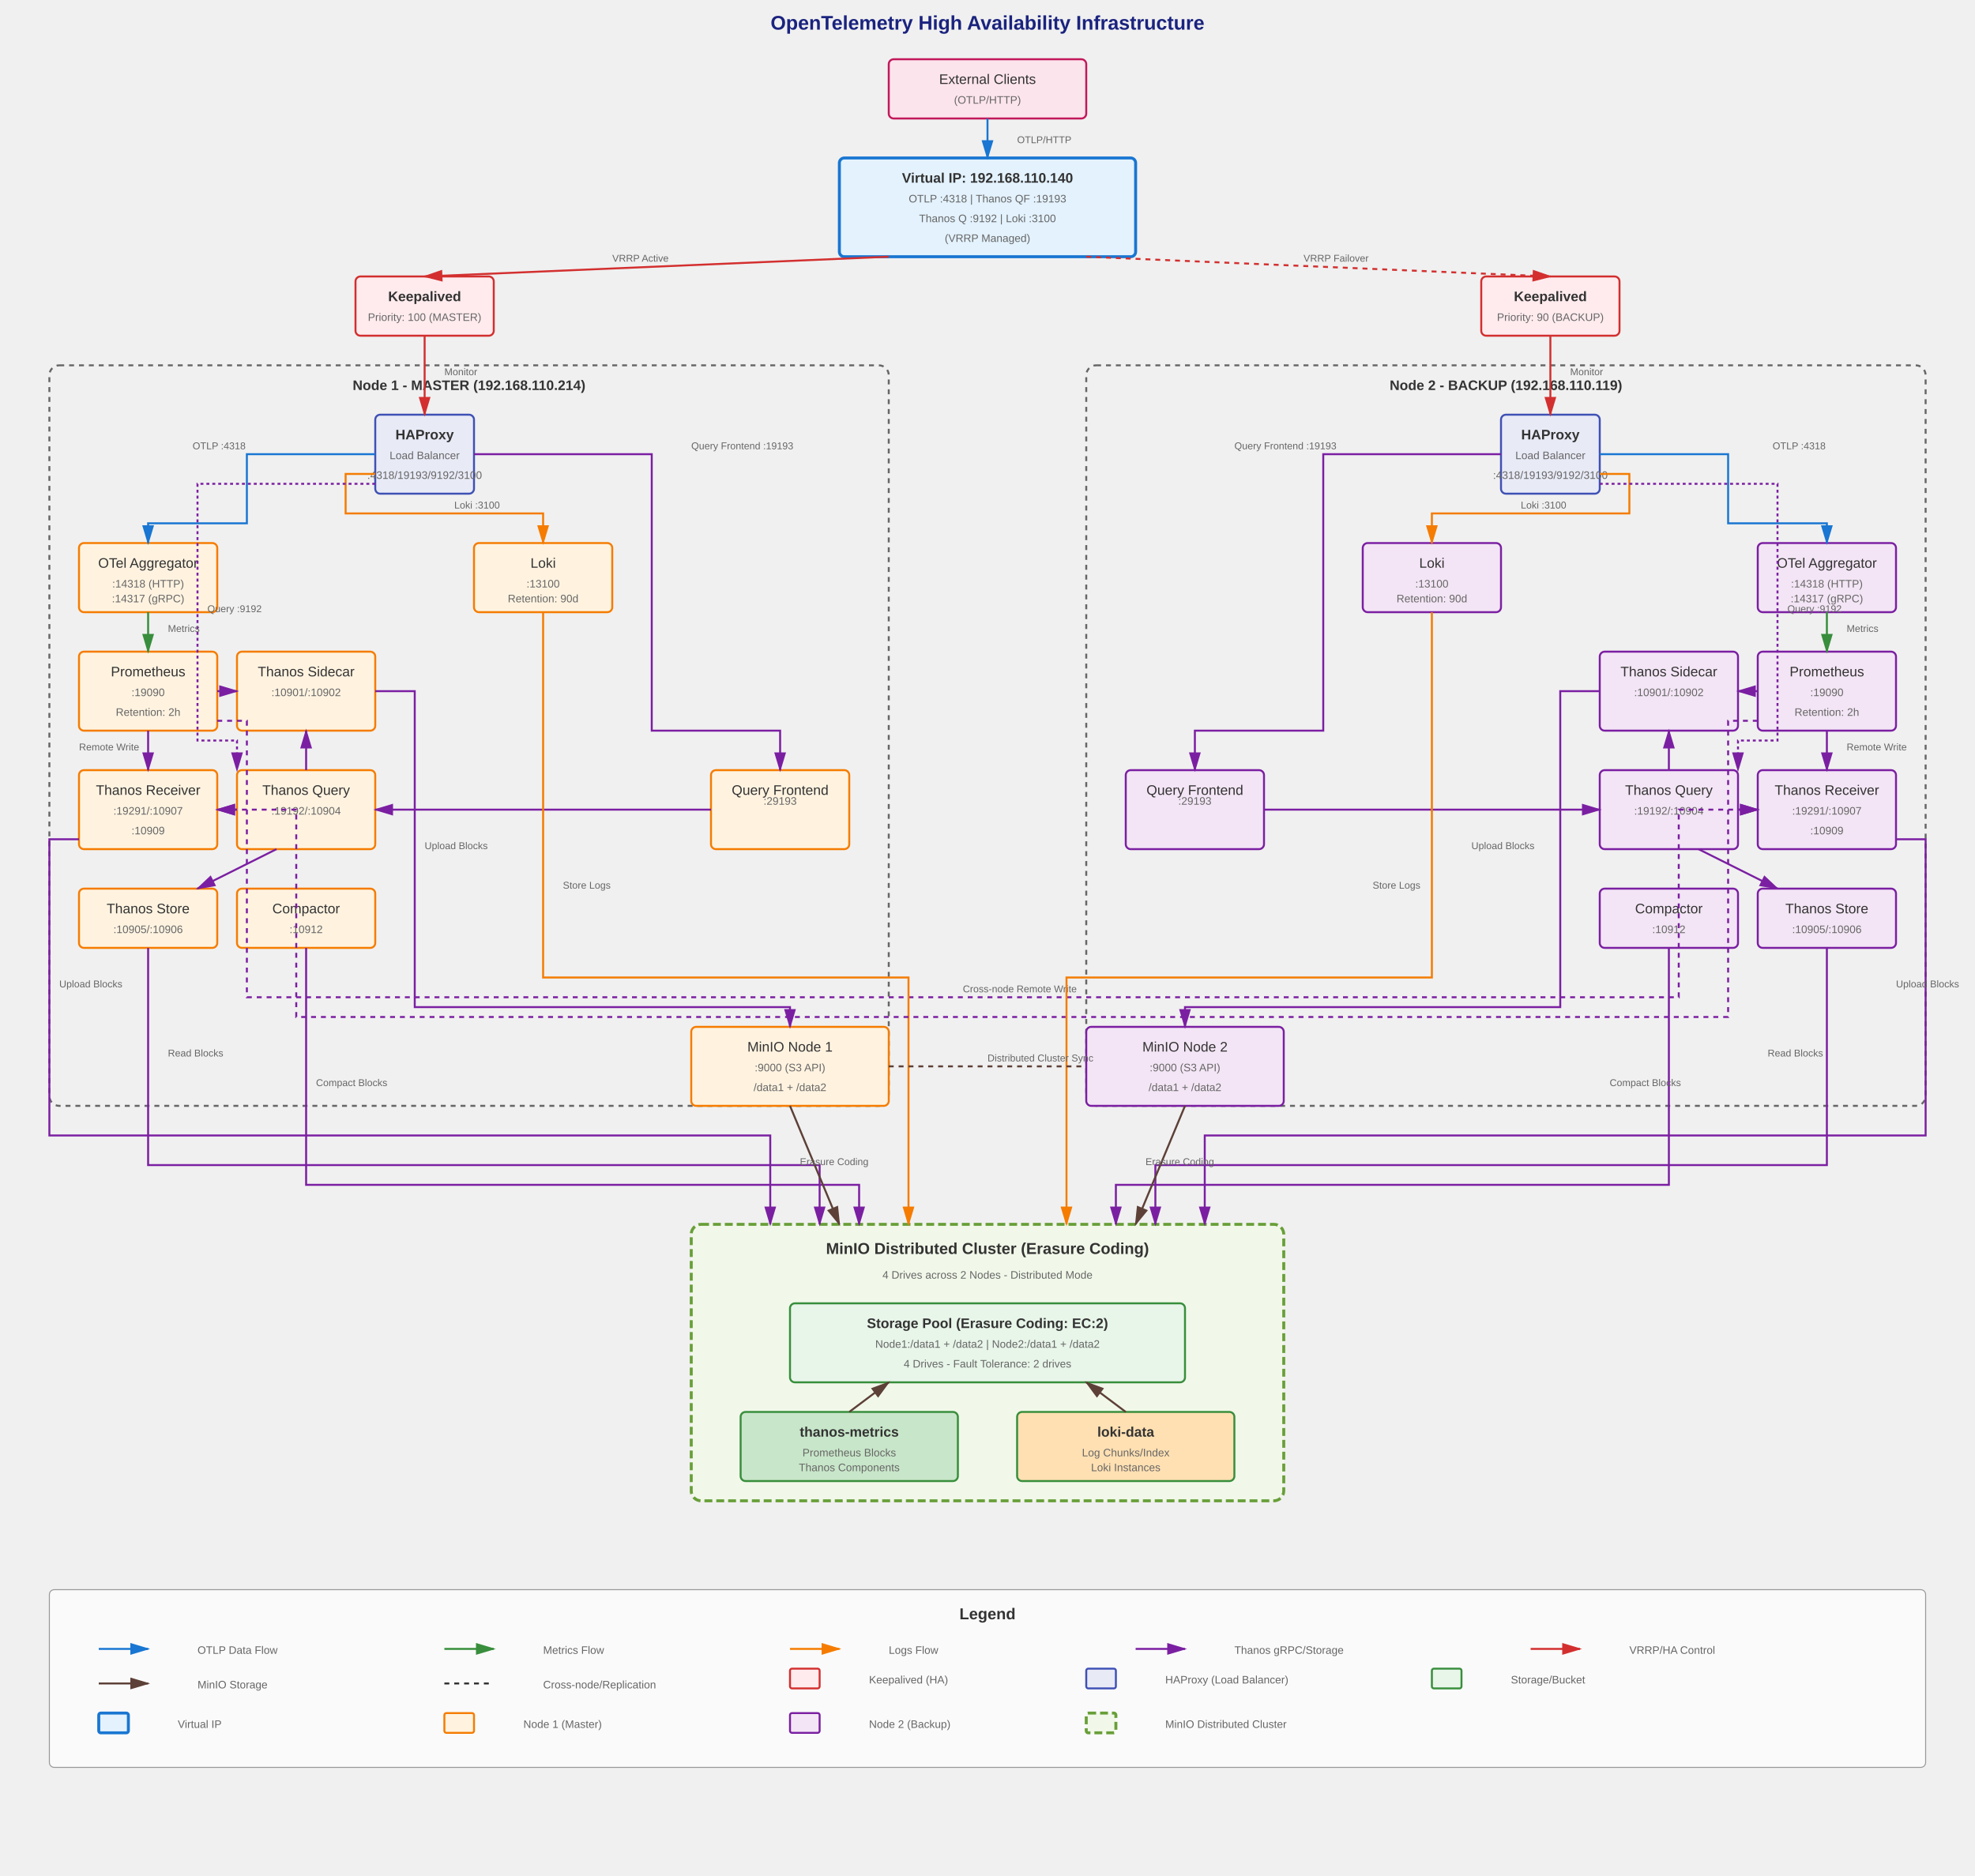
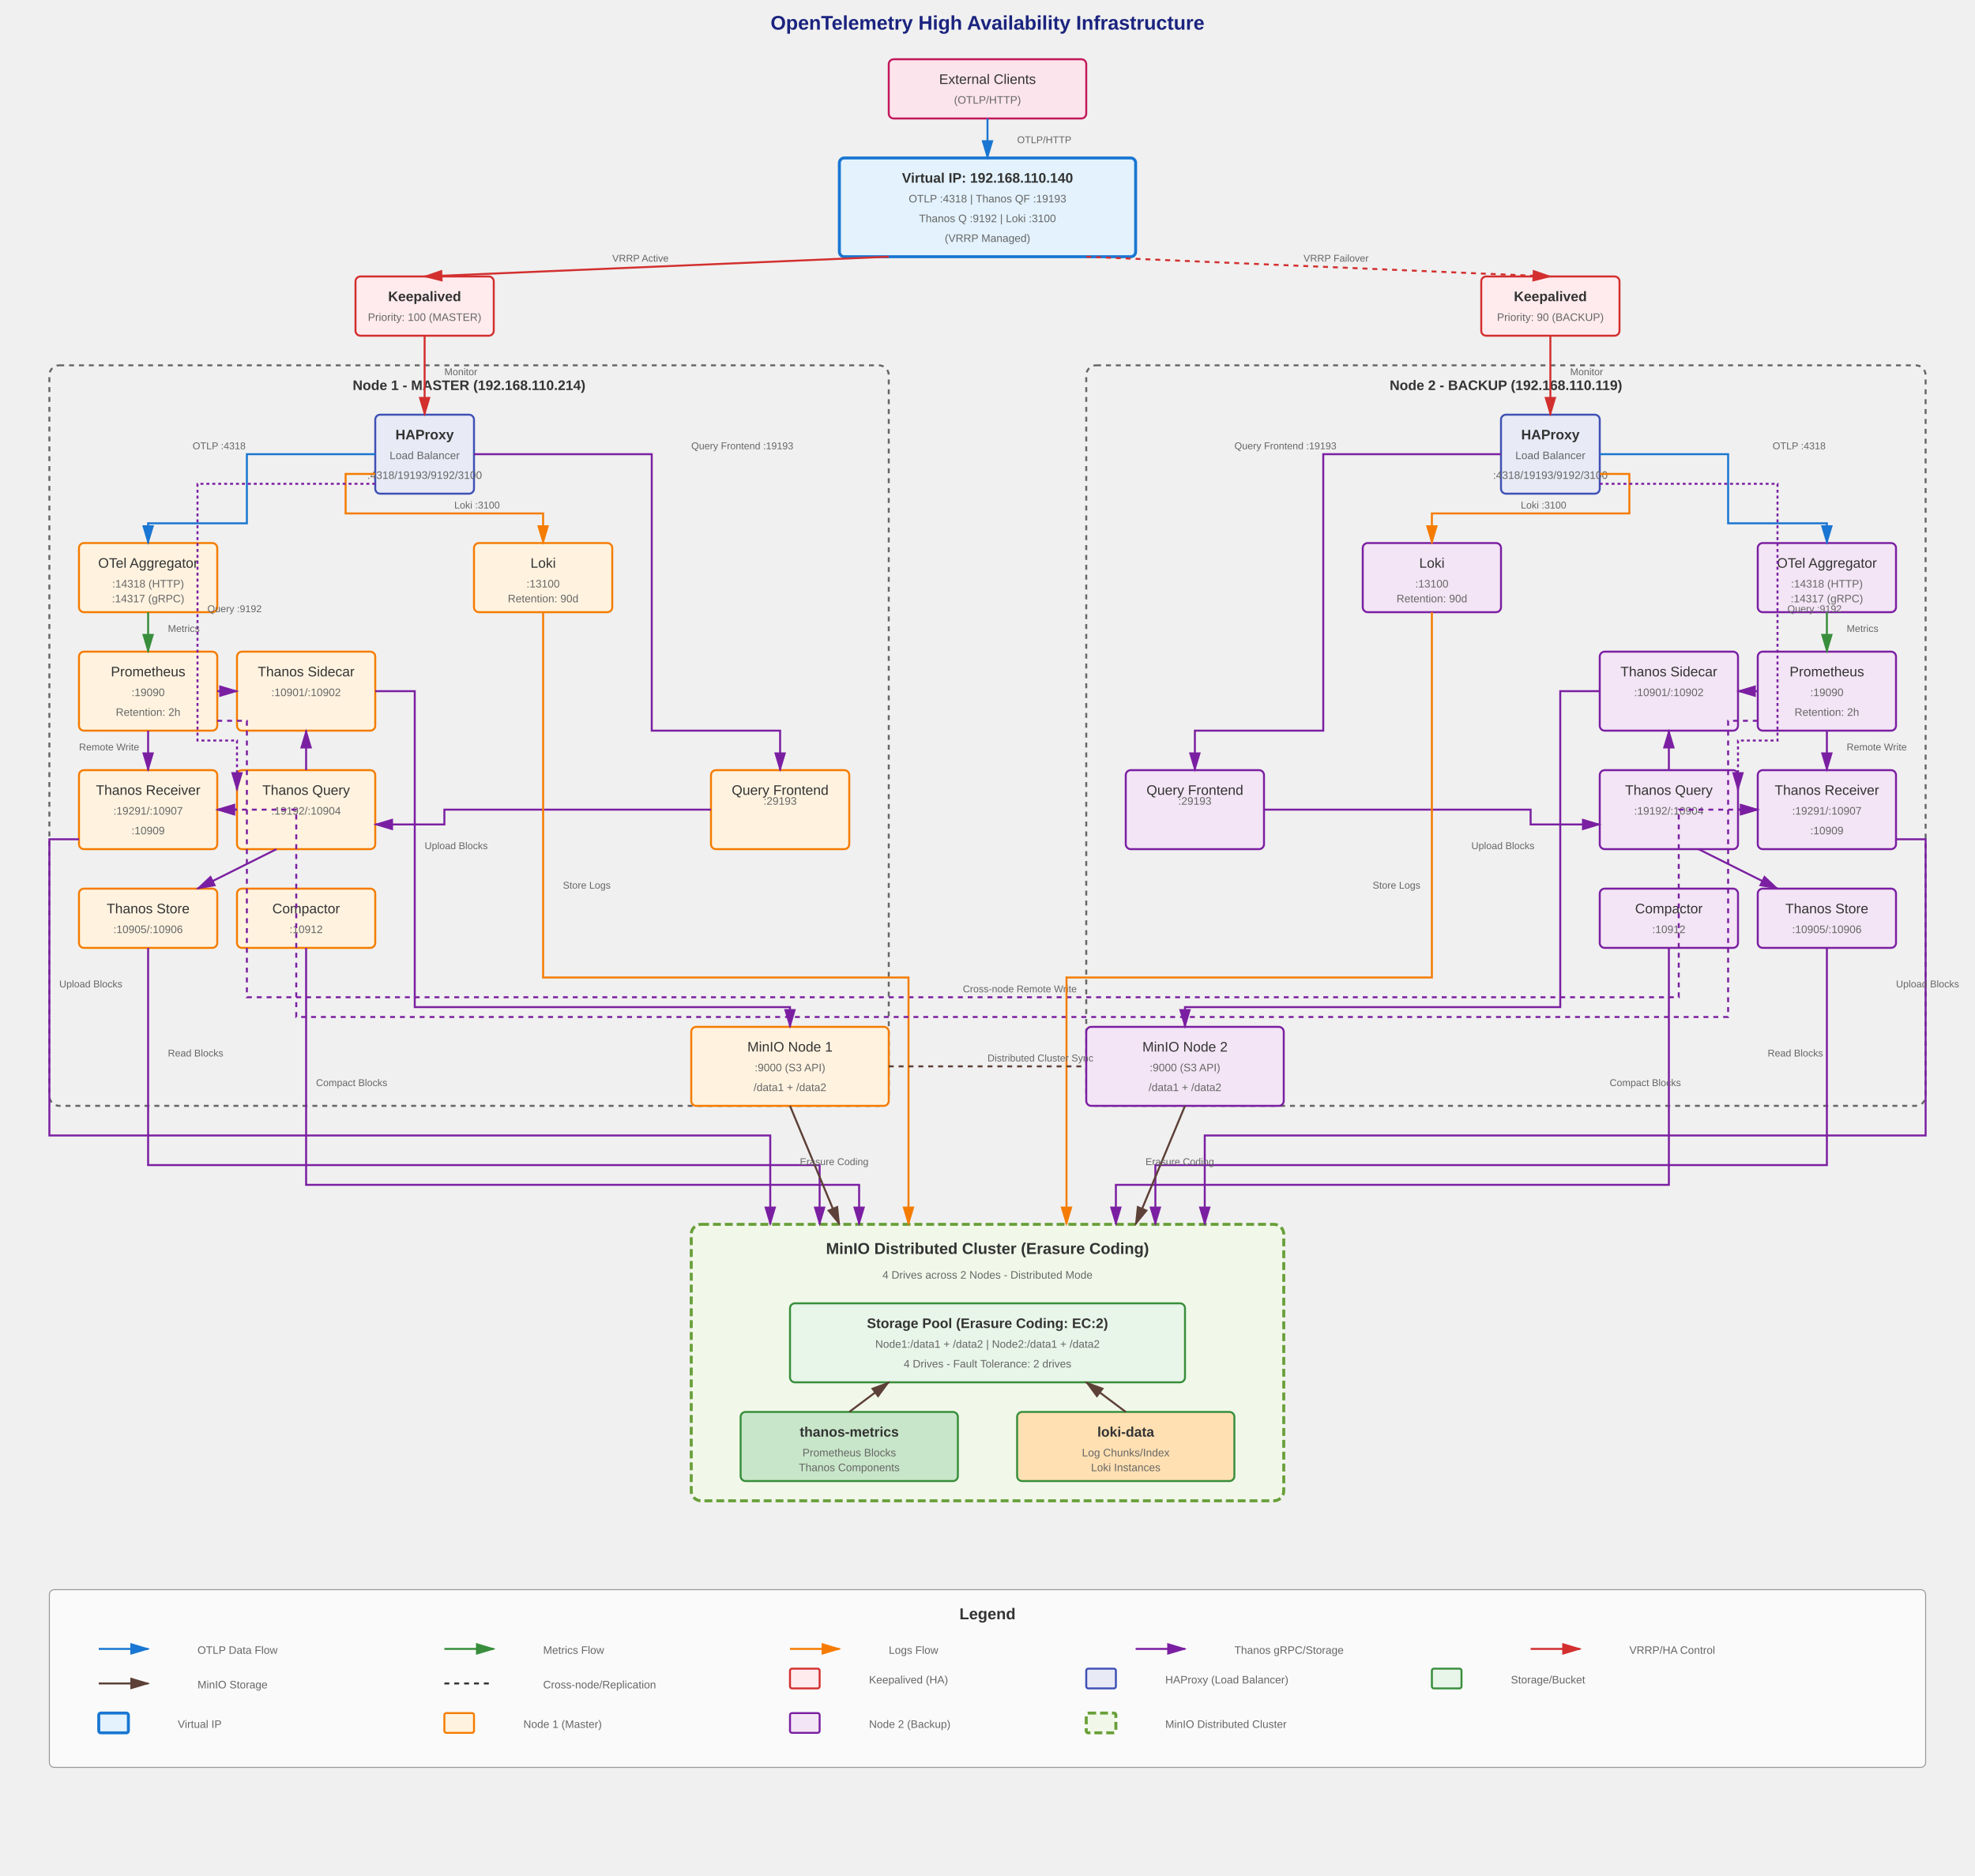
<svg xmlns="http://www.w3.org/2000/svg" viewBox="0 0 2000 1900" width="2000" height="1900">
  <defs>
    <style>
      .box { fill: #ffffff; stroke: #333; stroke-width: 2; }
      .cluster { fill: #f0f0f0; stroke: #666; stroke-width: 2; stroke-dasharray: 5,5; }
      .vip-box { fill: #e3f2fd; stroke: #1976d2; stroke-width: 3; }
      .master-box { fill: #fff3e0; stroke: #f57c00; stroke-width: 2; }
      .backup-box { fill: #f3e5f5; stroke: #7b1fa2; stroke-width: 2; }
      .storage-box { fill: #e8f5e9; stroke: #388e3c; stroke-width: 2; }
      .client-box { fill: #fce4ec; stroke: #c2185b; stroke-width: 2; }
      .keepalived-box { fill: #ffebee; stroke: #d32f2f; stroke-width: 2; }
      .haproxy-box { fill: #e8eaf6; stroke: #3f51b5; stroke-width: 2; }
      .minio-cluster { fill: #f1f8e9; stroke: #689f38; stroke-width: 3; stroke-dasharray: 8,4; }
      .text { font-family: Arial, sans-serif; font-size: 14px; fill: #333; text-anchor: middle; }
      .text-small { font-family: Arial, sans-serif; font-size: 11px; fill: #666; text-anchor: middle; }
      .title { font-family: Arial, sans-serif; font-size: 20px; font-weight: bold; fill: #1a237e; text-anchor: middle; }
      .label { font-family: Arial, sans-serif; font-size: 10px; fill: #666; }
      .line { stroke: #333; stroke-width: 2; fill: none; }
      .line-blue { stroke: #1976d2; stroke-width: 2; fill: none; }
      .line-orange { stroke: #f57c00; stroke-width: 2; fill: none; }
      .line-green { stroke: #388e3c; stroke-width: 2; fill: none; }
      .line-purple { stroke: #7b1fa2; stroke-width: 2; fill: none; }
      .line-brown { stroke: #5d4037; stroke-width: 2; fill: none; }
      .line-red { stroke: #d32f2f; stroke-width: 2; fill: none; }
      .arrow { stroke: #333; stroke-width: 2; fill: #333; }
    </style>
    <marker id="arrowhead" markerWidth="10" markerHeight="10" refX="9" refY="3" orient="auto">
      <polygon points="0 0, 10 3, 0 6" fill="#333" />
    </marker>
    <marker id="arrowhead-blue" markerWidth="10" markerHeight="10" refX="9" refY="3" orient="auto">
      <polygon points="0 0, 10 3, 0 6" fill="#1976d2" />
    </marker>
    <marker id="arrowhead-orange" markerWidth="10" markerHeight="10" refX="9" refY="3" orient="auto">
      <polygon points="0 0, 10 3, 0 6" fill="#f57c00" />
    </marker>
    <marker id="arrowhead-green" markerWidth="10" markerHeight="10" refX="9" refY="3" orient="auto">
      <polygon points="0 0, 10 3, 0 6" fill="#388e3c" />
    </marker>
    <marker id="arrowhead-purple" markerWidth="10" markerHeight="10" refX="9" refY="3" orient="auto">
      <polygon points="0 0, 10 3, 0 6" fill="#7b1fa2" />
    </marker>
    <marker id="arrowhead-red" markerWidth="10" markerHeight="10" refX="9" refY="3" orient="auto">
      <polygon points="0 0, 10 3, 0 6" fill="#d32f2f" />
    </marker>
    <marker id="arrowhead-brown" markerWidth="10" markerHeight="10" refX="9" refY="3" orient="auto">
      <polygon points="0 0, 10 3, 0 6" fill="#5d4037" />
    </marker>
  </defs>
  <text x="1000" y="30" class="title">OpenTelemetry High Availability Infrastructure</text>
  <rect x="900" y="60" width="200" height="60" class="client-box" rx="5" />
  <text x="1000" y="85" class="text">External Clients</text>
  <text x="1000" y="105" class="text-small">(OTLP/HTTP)</text>
  <rect x="850" y="160" width="300" height="100" class="vip-box" rx="5" />
  <text x="1000" y="185" class="text" style="font-weight: bold;">Virtual IP: 192.168.110.140</text>
  <text x="1000" y="205" class="text-small">OTLP :4318 | Thanos QF :19193</text>
  <text x="1000" y="225" class="text-small">Thanos Q :9192 | Loki :3100</text>
  <text x="1000" y="245" class="text-small">(VRRP Managed)</text>
  <rect x="360" y="280" width="140" height="60" class="keepalived-box" rx="5" />
  <text x="430" y="305" class="text" style="font-weight: bold;">Keepalived</text>
  <text x="430" y="325" class="text-small">Priority: 100 (MASTER)</text>
  <rect x="1500" y="280" width="140" height="60" class="keepalived-box" rx="5" />
  <text x="1570" y="305" class="text" style="font-weight: bold;">Keepalived</text>
  <text x="1570" y="325" class="text-small">Priority: 90 (BACKUP)</text>
  <rect x="50" y="370" width="850" height="750" class="cluster" rx="10" />
  <text x="475" y="395" class="text" style="font-weight: bold;">Node 1 - MASTER (192.168.110.214)</text>
  <rect x="380" y="420" width="100" height="80" class="haproxy-box" rx="5" />
  <text x="430" y="445" class="text" style="font-weight: bold;">HAProxy</text>
  <text x="430" y="465" class="text-small">Load Balancer</text>
  <text x="430" y="485" class="text-small">:4318/19193/9192/3100</text>
  <rect x="80" y="550" width="140" height="70" class="master-box" rx="5" />
  <text x="150" y="575" class="text">OTel Aggregator</text>
  <text x="150" y="595" class="text-small">:14318 (HTTP)</text>
  <text x="150" y="610" class="text-small">:14317 (gRPC)</text>
  <rect x="80" y="660" width="140" height="80" class="master-box" rx="5" />
  <text x="150" y="685" class="text">Prometheus</text>
  <text x="150" y="705" class="text-small">:19090</text>
  <text x="150" y="725" class="text-small">Retention: 2h</text>
  <rect x="240" y="660" width="140" height="80" class="master-box" rx="5" />
  <text x="310" y="685" class="text">Thanos Sidecar</text>
  <text x="310" y="705" class="text-small">:10901/:10902</text>
  <rect x="80" y="780" width="140" height="80" class="master-box" rx="5" />
  <text x="150" y="805" class="text">Thanos Receiver</text>
  <text x="150" y="825" class="text-small">:19291/:10907</text>
  <text x="150" y="845" class="text-small">:10909</text>
  <rect x="240" y="780" width="140" height="80" class="master-box" rx="5" />
  <text x="310" y="805" class="text">Thanos Query</text>
  <text x="310" y="825" class="text-small">:19192/:10904</text>
  <rect x="720" y="780" width="140" height="80" class="master-box" rx="5" />
  <text x="790" y="805" class="text">Query Frontend</text>
  <text x="790" y="815" class="text-small">:29193</text>
  <rect x="80" y="900" width="140" height="60" class="master-box" rx="5" />
  <text x="150" y="925" class="text">Thanos Store</text>
  <text x="150" y="945" class="text-small">:10905/:10906</text>
  <rect x="240" y="900" width="140" height="60" class="master-box" rx="5" />
  <text x="310" y="925" class="text">Compactor</text>
  <text x="310" y="945" class="text-small">:10912</text>
  <rect x="480" y="550" width="140" height="70" class="master-box" rx="5" />
  <text x="550" y="575" class="text">Loki</text>
  <text x="550" y="595" class="text-small">:13100</text>
  <text x="550" y="610" class="text-small">Retention: 90d</text>
  <rect x="700" y="1040" width="200" height="80" class="master-box" rx="5" />
  <text x="800" y="1065" class="text">MinIO Node 1</text>
  <text x="800" y="1085" class="text-small">:9000 (S3 API)</text>
  <text x="800" y="1105" class="text-small">/data1 + /data2</text>
  <rect x="1100" y="370" width="850" height="750" class="cluster" rx="10" />
  <text x="1525" y="395" class="text" style="font-weight: bold;">Node 2 - BACKUP (192.168.110.119)</text>
  <rect x="1520" y="420" width="100" height="80" class="haproxy-box" rx="5" />
  <text x="1570" y="445" class="text" style="font-weight: bold;">HAProxy</text>
  <text x="1570" y="465" class="text-small">Load Balancer</text>
  <text x="1570" y="485" class="text-small">:4318/19193/9192/3100</text>
  <rect x="1780" y="550" width="140" height="70" class="backup-box" rx="5" />
  <text x="1850" y="575" class="text">OTel Aggregator</text>
  <text x="1850" y="595" class="text-small">:14318 (HTTP)</text>
  <text x="1850" y="610" class="text-small">:14317 (gRPC)</text>
  <rect x="1780" y="660" width="140" height="80" class="backup-box" rx="5" />
  <text x="1850" y="685" class="text">Prometheus</text>
  <text x="1850" y="705" class="text-small">:19090</text>
  <text x="1850" y="725" class="text-small">Retention: 2h</text>
  <rect x="1620" y="660" width="140" height="80" class="backup-box" rx="5" />
  <text x="1690" y="685" class="text">Thanos Sidecar</text>
  <text x="1690" y="705" class="text-small">:10901/:10902</text>
  <rect x="1780" y="780" width="140" height="80" class="backup-box" rx="5" />
  <text x="1850" y="805" class="text">Thanos Receiver</text>
  <text x="1850" y="825" class="text-small">:19291/:10907</text>
  <text x="1850" y="845" class="text-small">:10909</text>
  <rect x="1620" y="780" width="140" height="80" class="backup-box" rx="5" />
  <text x="1690" y="805" class="text">Thanos Query</text>
  <text x="1690" y="825" class="text-small">:19192/:10904</text>
  <rect x="1140" y="780" width="140" height="80" class="backup-box" rx="5" />
  <text x="1210" y="805" class="text">Query Frontend</text>
  <text x="1210" y="815" class="text-small">:29193</text>
  <rect x="1780" y="900" width="140" height="60" class="backup-box" rx="5" />
  <text x="1850" y="925" class="text">Thanos Store</text>
  <text x="1850" y="945" class="text-small">:10905/:10906</text>
  <rect x="1620" y="900" width="140" height="60" class="backup-box" rx="5" />
  <text x="1690" y="925" class="text">Compactor</text>
  <text x="1690" y="945" class="text-small">:10912</text>
  <rect x="1380" y="550" width="140" height="70" class="backup-box" rx="5" />
  <text x="1450" y="575" class="text">Loki</text>
  <text x="1450" y="595" class="text-small">:13100</text>
  <text x="1450" y="610" class="text-small">Retention: 90d</text>
  <rect x="1100" y="1040" width="200" height="80" class="backup-box" rx="5" />
  <text x="1200" y="1065" class="text">MinIO Node 2</text>
  <text x="1200" y="1085" class="text-small">:9000 (S3 API)</text>
  <text x="1200" y="1105" class="text-small">/data1 + /data2</text>
  <rect x="700" y="1240" width="600" height="280" class="minio-cluster" rx="10" />
  <text x="1000" y="1270" class="text" style="font-weight: bold; font-size: 16px;">MinIO Distributed Cluster (Erasure Coding)</text>
  <text x="1000" y="1295" class="text-small">4 Drives across 2 Nodes - Distributed Mode</text>
  <rect x="800" y="1320" width="400" height="80" class="storage-box" rx="5" />
  <text x="1000" y="1345" class="text" style="font-weight: bold;">Storage Pool (Erasure Coding: EC:2)</text>
  <text x="1000" y="1365" class="text-small">Node1:/data1 + /data2 | Node2:/data1 + /data2</text>
  <text x="1000" y="1385" class="text-small">4 Drives - Fault Tolerance: 2 drives</text>
  <rect x="750" y="1430" width="220" height="70" class="storage-box" rx="5" style="fill: #c8e6c9;" />
  <text x="860" y="1455" class="text" style="font-weight: bold;">thanos-metrics</text>
  <text x="860" y="1475" class="text-small">Prometheus Blocks</text>
  <text x="860" y="1490" class="text-small">Thanos Components</text>
  <rect x="1030" y="1430" width="220" height="70" class="storage-box" rx="5" style="fill: #ffe0b2;" />
  <text x="1140" y="1455" class="text" style="font-weight: bold;">loki-data</text>
  <text x="1140" y="1475" class="text-small">Log Chunks/Index</text>
  <text x="1140" y="1490" class="text-small">Loki Instances</text>
  <path d="M 1000,120 L 1000,160" class="line-blue" marker-end="url(#arrowhead-blue)" />
  <text x="1030" y="145" class="label" fill="#1976d2">OTLP/HTTP</text>
  <path d="M 900,260 L 430,280" class="line-red" marker-end="url(#arrowhead-red)" />
  <text x="620" y="265" class="label" fill="#d32f2f">VRRP Active</text>
  <path d="M 1100,260 L 1570,280" class="line-red" style="stroke-dasharray: 5,5" marker-end="url(#arrowhead-red)" />
  <text x="1320" y="265" class="label" fill="#d32f2f">VRRP Failover</text>
  <path d="M 430,340 L 430,420" class="line-red" marker-end="url(#arrowhead-red)" />
  <text x="450" y="380" class="label" fill="#d32f2f">Monitor</text>
  <path d="M 380,460 L 250,460 L 250,530 L 150,530 L 150,550" class="line-blue" marker-end="url(#arrowhead-blue)" />
  <text x="195" y="455" class="label" fill="#1976d2">OTLP :4318</text>
  <path d="M 380,480 L 350,480 L 350,520 L 550,520 L 550,550" class="line-orange" marker-end="url(#arrowhead-orange)" />
  <text x="460" y="515" class="label" fill="#f57c00">Loki :3100</text>
  <path d="M 480,460 L 660,460 L 660,740 L 790,740 L 790,780" class="line-purple" marker-end="url(#arrowhead-purple)" />
  <text x="700" y="455" class="label" fill="#7b1fa2">Query Frontend :19193</text>
-   <path d="M 380,490 L 200,490 L 200,750 L 240,750 L 240,780" class="line-purple" style="stroke-dasharray: 3,3" marker-end="url(#arrowhead-purple)" />
+   <path d="M 380,490 L 200,490 L 200,750 L 240,750 L 240,800" class="line-purple" style="stroke-dasharray: 3,3" marker-end="url(#arrowhead-purple)" />
  <text x="210" y="620" class="label" fill="#7b1fa2">Query :9192</text>
  <path d="M 150,620 L 150,660" class="line-green" marker-end="url(#arrowhead-green)" />
  <text x="170" y="640" class="label" fill="#388e3c">Metrics</text>
  <path d="M 220,700 L 240,700" class="line-purple" marker-end="url(#arrowhead-purple)" />
  <path d="M 150,740 L 150,780" class="line-purple" marker-end="url(#arrowhead-purple)" />
  <text x="80" y="760" class="label" fill="#7b1fa2">Remote Write</text>
  <path d="M 220,730 L 250,730 L 250,1010 L 1700,1010 L 1700,820 L 1780,820" class="line-purple" style="stroke-dasharray: 5,5" marker-end="url(#arrowhead-purple)" />
  <text x="975" y="1005" class="label" fill="#7b1fa2">Cross-node Remote Write</text>
-   <path d="M 720,820 L 380,820" class="line-purple" marker-end="url(#arrowhead-purple)" />
+   <path d="M 720,820 L 450,820 L 450,835 L 380,835" class="line-purple" marker-end="url(#arrowhead-purple)" />
  <path d="M 310,780 L 310,740" class="line-purple" marker-end="url(#arrowhead-purple)" />
  <path d="M 240,820 L 220,820" class="line-purple" marker-end="url(#arrowhead-purple)" />
  <path d="M 280,860 L 200,900" class="line-purple" marker-end="url(#arrowhead-purple)" />
  <path d="M 380,700 L 420,700 L 420,1020 L 800,1020 L 800,1040" class="line-purple" marker-end="url(#arrowhead-purple)" />
  <text x="430" y="860" class="label" fill="#7b1fa2">Upload Blocks</text>
  <path d="M 150,960 L 150,1180 L 830,1180 L 830,1240" class="line-purple" marker-end="url(#arrowhead-purple)" />
  <text x="170" y="1070" class="label" fill="#7b1fa2">Read Blocks</text>
  <path d="M 80,850 L 50,850 L 50,1150 L 780,1150 L 780,1240" class="line-purple" marker-end="url(#arrowhead-purple)" />
  <text x="60" y="1000" class="label" fill="#7b1fa2">Upload Blocks</text>
  <path d="M 310,960 L 310,1200 L 870,1200 L 870,1240" class="line-purple" marker-end="url(#arrowhead-purple)" />
  <text x="320" y="1100" class="label" fill="#7b1fa2">Compact Blocks</text>
  <path d="M 550,620 L 550,990 L 920,990 L 920,1240" class="line-orange" marker-end="url(#arrowhead-orange)" />
  <text x="570" y="900" class="label" fill="#f57c00">Store Logs</text>
  <path d="M 800,1120 L 850,1240" class="line-brown" marker-end="url(#arrowhead-brown)" />
  <text x="810" y="1180" class="label" fill="#5d4037">Erasure Coding</text>
  <path d="M 1570,340 L 1570,420" class="line-red" marker-end="url(#arrowhead-red)" />
  <text x="1590" y="380" class="label" fill="#d32f2f">Monitor</text>
  <path d="M 1620,460 L 1750,460 L 1750,530 L 1850,530 L 1850,550" class="line-blue" marker-end="url(#arrowhead-blue)" />
  <text x="1795" y="455" class="label" fill="#1976d2">OTLP :4318</text>
  <path d="M 1620,480 L 1650,480 L 1650,520 L 1450,520 L 1450,550" class="line-orange" marker-end="url(#arrowhead-orange)" />
  <text x="1540" y="515" class="label" fill="#f57c00">Loki :3100</text>
  <path d="M 1520,460 L 1340,460 L 1340,740 L 1210,740 L 1210,780" class="line-purple" marker-end="url(#arrowhead-purple)" />
  <text x="1250" y="455" class="label" fill="#7b1fa2">Query Frontend :19193</text>
-   <path d="M 1620,490 L 1800,490 L 1800,750 L 1760,750 L 1760,780" class="line-purple" style="stroke-dasharray: 3,3" marker-end="url(#arrowhead-purple)" />
+   <path d="M 1620,490 L 1800,490 L 1800,750 L 1760,750 L 1760,800" class="line-purple" style="stroke-dasharray: 3,3" marker-end="url(#arrowhead-purple)" />
  <text x="1810" y="620" class="label" fill="#7b1fa2">Query :9192</text>
  <path d="M 1850,620 L 1850,660" class="line-green" marker-end="url(#arrowhead-green)" />
  <text x="1870" y="640" class="label" fill="#388e3c">Metrics</text>
  <path d="M 1780,700 L 1760,700" class="line-purple" marker-end="url(#arrowhead-purple)" />
  <path d="M 1850,740 L 1850,780" class="line-purple" marker-end="url(#arrowhead-purple)" />
  <text x="1870" y="760" class="label" fill="#7b1fa2">Remote Write</text>
  <path d="M 1780,730 L 1750,730 L 1750,1030 L 300,1030 L 300,820 L 220,820" class="line-purple" style="stroke-dasharray: 5,5" marker-end="url(#arrowhead-purple)" />
-   <path d="M 1280,820 L 1620,820" class="line-purple" marker-end="url(#arrowhead-purple)" />
+   <path d="M 1280,820 L 1550,820 L 1550,835 L 1620,835" class="line-purple" marker-end="url(#arrowhead-purple)" />
  <path d="M 1690,780 L 1690,740" class="line-purple" marker-end="url(#arrowhead-purple)" />
  <path d="M 1760,820 L 1780,820" class="line-purple" marker-end="url(#arrowhead-purple)" />
  <path d="M 1720,860 L 1800,900" class="line-purple" marker-end="url(#arrowhead-purple)" />
  <path d="M 1620,700 L 1580,700 L 1580,1020 L 1200,1020 L 1200,1040" class="line-purple" marker-end="url(#arrowhead-purple)" />
  <text x="1490" y="860" class="label" fill="#7b1fa2">Upload Blocks</text>
  <path d="M 1850,960 L 1850,1180 L 1170,1180 L 1170,1240" class="line-purple" marker-end="url(#arrowhead-purple)" />
  <text x="1790" y="1070" class="label" fill="#7b1fa2">Read Blocks</text>
  <path d="M 1920,850 L 1950,850 L 1950,1150 L 1220,1150 L 1220,1240" class="line-purple" marker-end="url(#arrowhead-purple)" />
  <text x="1920" y="1000" class="label" fill="#7b1fa2">Upload Blocks</text>
  <path d="M 1690,960 L 1690,1200 L 1130,1200 L 1130,1240" class="line-purple" marker-end="url(#arrowhead-purple)" />
  <text x="1630" y="1100" class="label" fill="#7b1fa2">Compact Blocks</text>
  <path d="M 1450,620 L 1450,990 L 1080,990 L 1080,1240" class="line-orange" marker-end="url(#arrowhead-orange)" />
  <text x="1390" y="900" class="label" fill="#f57c00">Store Logs</text>
  <path d="M 1200,1120 L 1150,1240" class="line-brown" marker-end="url(#arrowhead-brown)" />
  <text x="1160" y="1180" class="label" fill="#5d4037">Erasure Coding</text>
  <line x1="900" y1="1080" x2="1100" y2="1080" class="line-brown" style="stroke-dasharray: 5,5" />
  <text x="1000" y="1075" class="label" fill="#5d4037">Distributed Cluster Sync</text>
  <path d="M 860,1430 L 900,1400" class="line-brown" marker-end="url(#arrowhead-brown)" />
  <path d="M 1140,1430 L 1100,1400" class="line-brown" marker-end="url(#arrowhead-brown)" />
  <rect x="50" y="1610" width="1900" height="180" fill="#fafafa" stroke="#999" stroke-width="1" rx="5" />
  <text x="1000" y="1640" class="text" style="font-weight: bold; font-size: 16px;">Legend</text>
  <line x1="100" y1="1670" x2="150" y2="1670" class="line-blue" marker-end="url(#arrowhead-blue)" />
  <text x="200" y="1675" class="text-small" style="text-anchor: start;">OTLP Data Flow</text>
  <line x1="450" y1="1670" x2="500" y2="1670" class="line-green" marker-end="url(#arrowhead-green)" />
  <text x="550" y="1675" class="text-small" style="text-anchor: start;">Metrics Flow</text>
  <line x1="800" y1="1670" x2="850" y2="1670" class="line-orange" marker-end="url(#arrowhead-orange)" />
  <text x="900" y="1675" class="text-small" style="text-anchor: start;">Logs Flow</text>
  <line x1="1150" y1="1670" x2="1200" y2="1670" class="line-purple" marker-end="url(#arrowhead-purple)" />
  <text x="1250" y="1675" class="text-small" style="text-anchor: start;">Thanos gRPC/Storage</text>
  <line x1="1550" y1="1670" x2="1600" y2="1670" class="line-red" marker-end="url(#arrowhead-red)" />
  <text x="1650" y="1675" class="text-small" style="text-anchor: start;">VRRP/HA Control</text>
  <line x1="100" y1="1705" x2="150" y2="1705" class="line-brown" marker-end="url(#arrowhead-brown)" />
  <text x="200" y="1710" class="text-small" style="text-anchor: start;">MinIO Storage</text>
  <line x1="450" y1="1705" x2="500" y2="1705" class="line" style="stroke-dasharray: 5,5" />
  <text x="550" y="1710" class="text-small" style="text-anchor: start;">Cross-node/Replication</text>
  <rect x="800" y="1690" width="30" height="20" class="keepalived-box" rx="2" />
  <text x="880" y="1705" class="text-small" style="text-anchor: start;">Keepalived (HA)</text>
  <rect x="1100" y="1690" width="30" height="20" class="haproxy-box" rx="2" />
  <text x="1180" y="1705" class="text-small" style="text-anchor: start;">HAProxy (Load Balancer)</text>
  <rect x="1450" y="1690" width="30" height="20" class="storage-box" rx="2" />
  <text x="1530" y="1705" class="text-small" style="text-anchor: start;">Storage/Bucket</text>
  <rect x="100" y="1735" width="30" height="20" class="vip-box" rx="2" />
  <text x="180" y="1750" class="text-small" style="text-anchor: start;">Virtual IP</text>
  <rect x="450" y="1735" width="30" height="20" class="master-box" rx="2" />
  <text x="530" y="1750" class="text-small" style="text-anchor: start;">Node 1 (Master)</text>
  <rect x="800" y="1735" width="30" height="20" class="backup-box" rx="2" />
  <text x="880" y="1750" class="text-small" style="text-anchor: start;">Node 2 (Backup)</text>
  <rect x="1100" y="1735" width="30" height="20" class="minio-cluster" rx="2" />
  <text x="1180" y="1750" class="text-small" style="text-anchor: start;">MinIO Distributed Cluster</text>
</svg>
